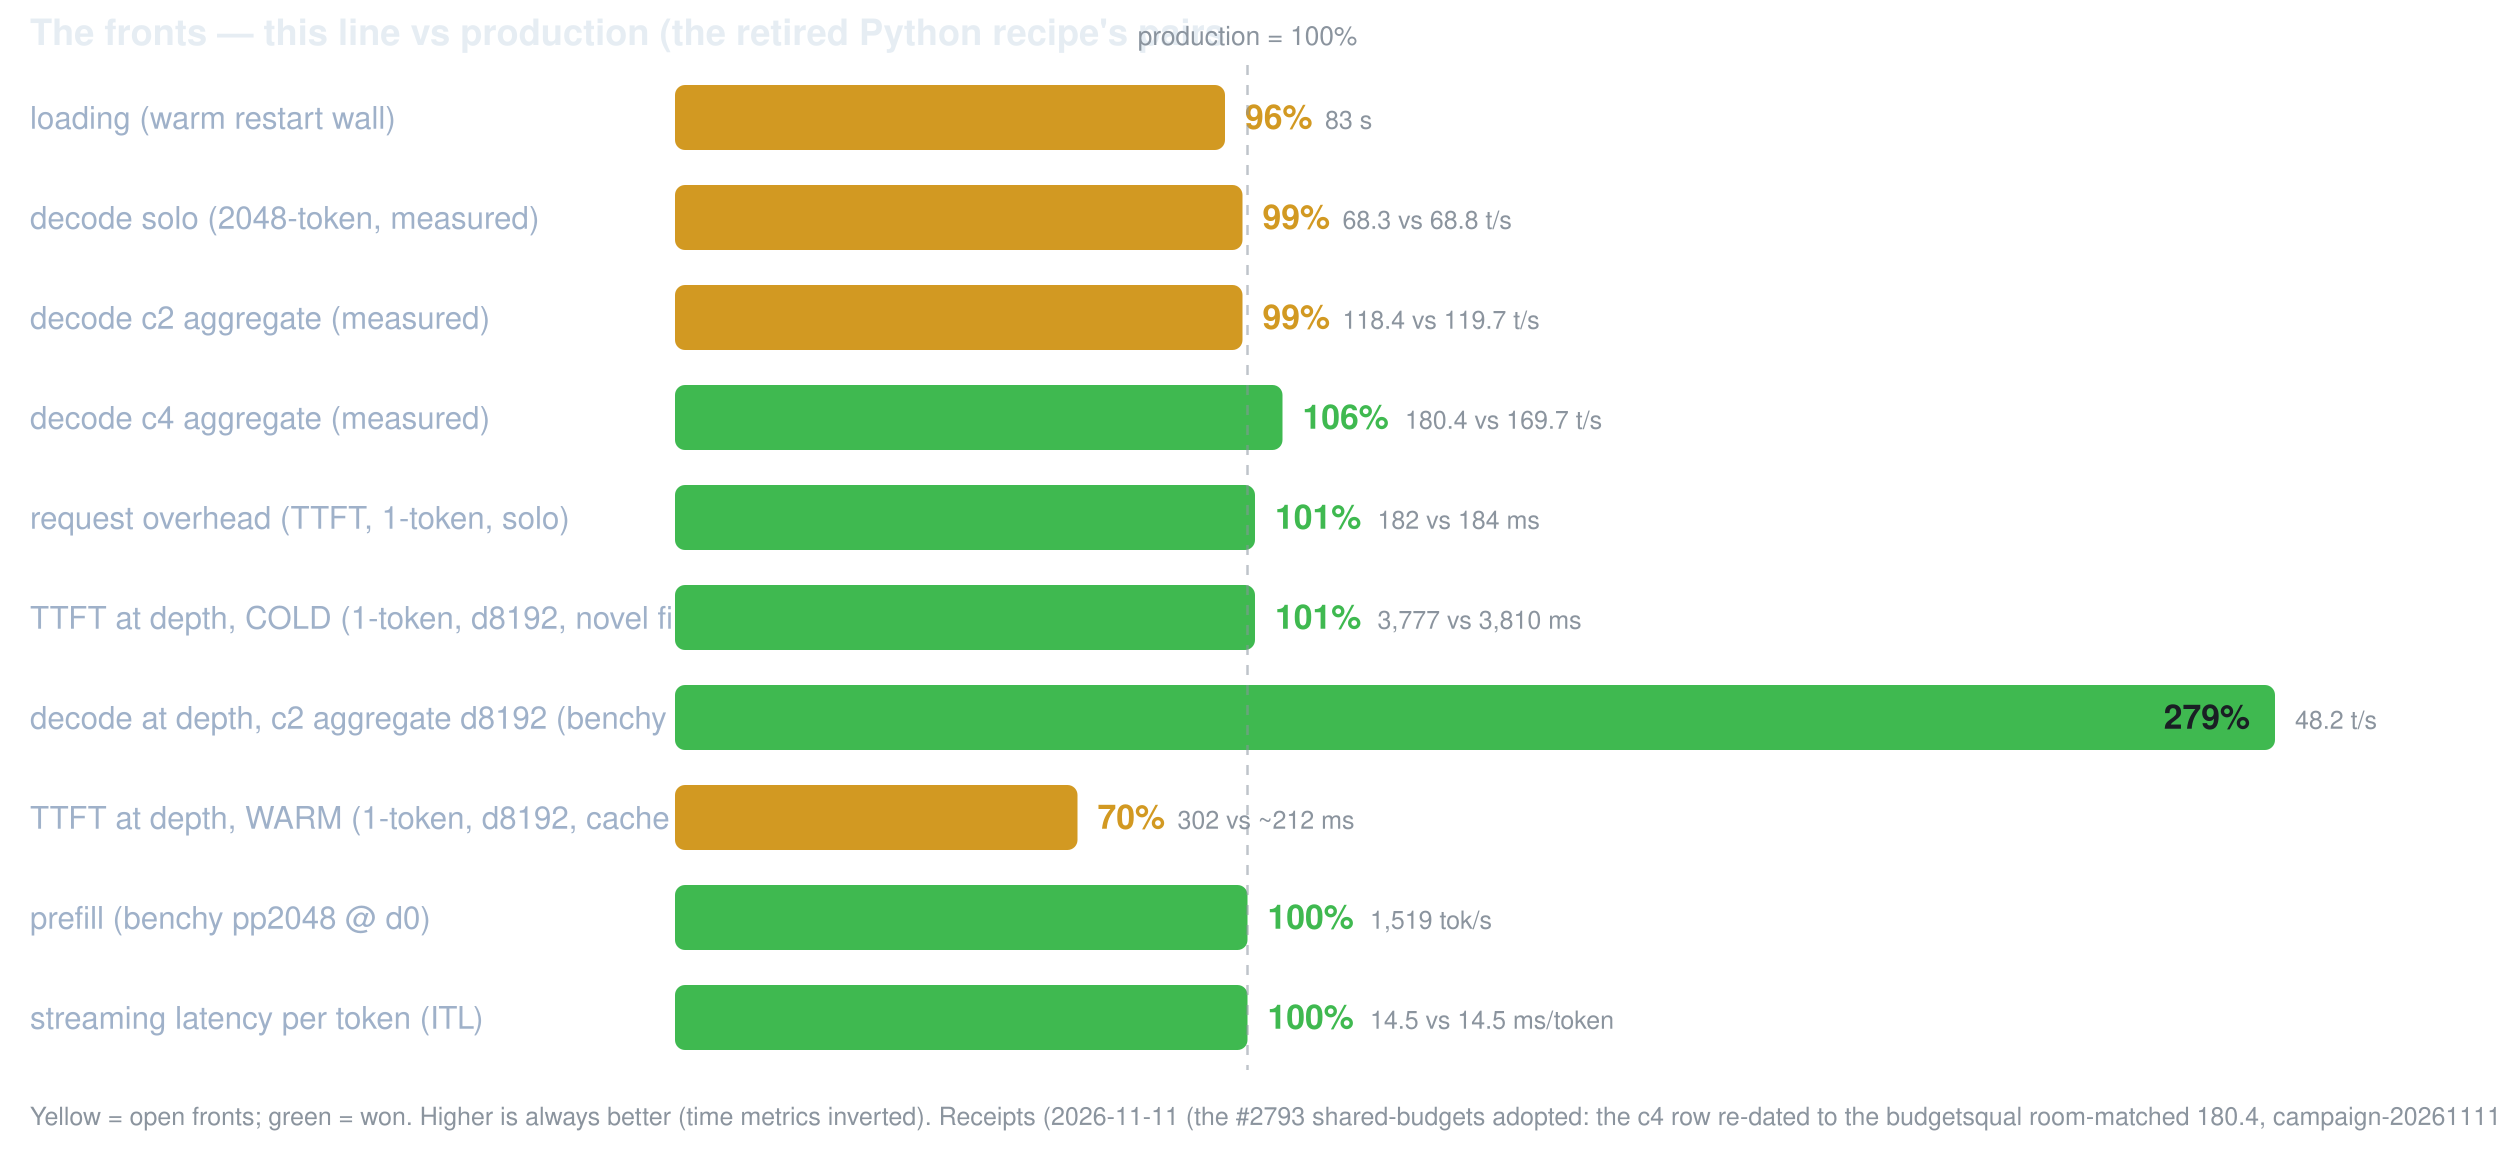
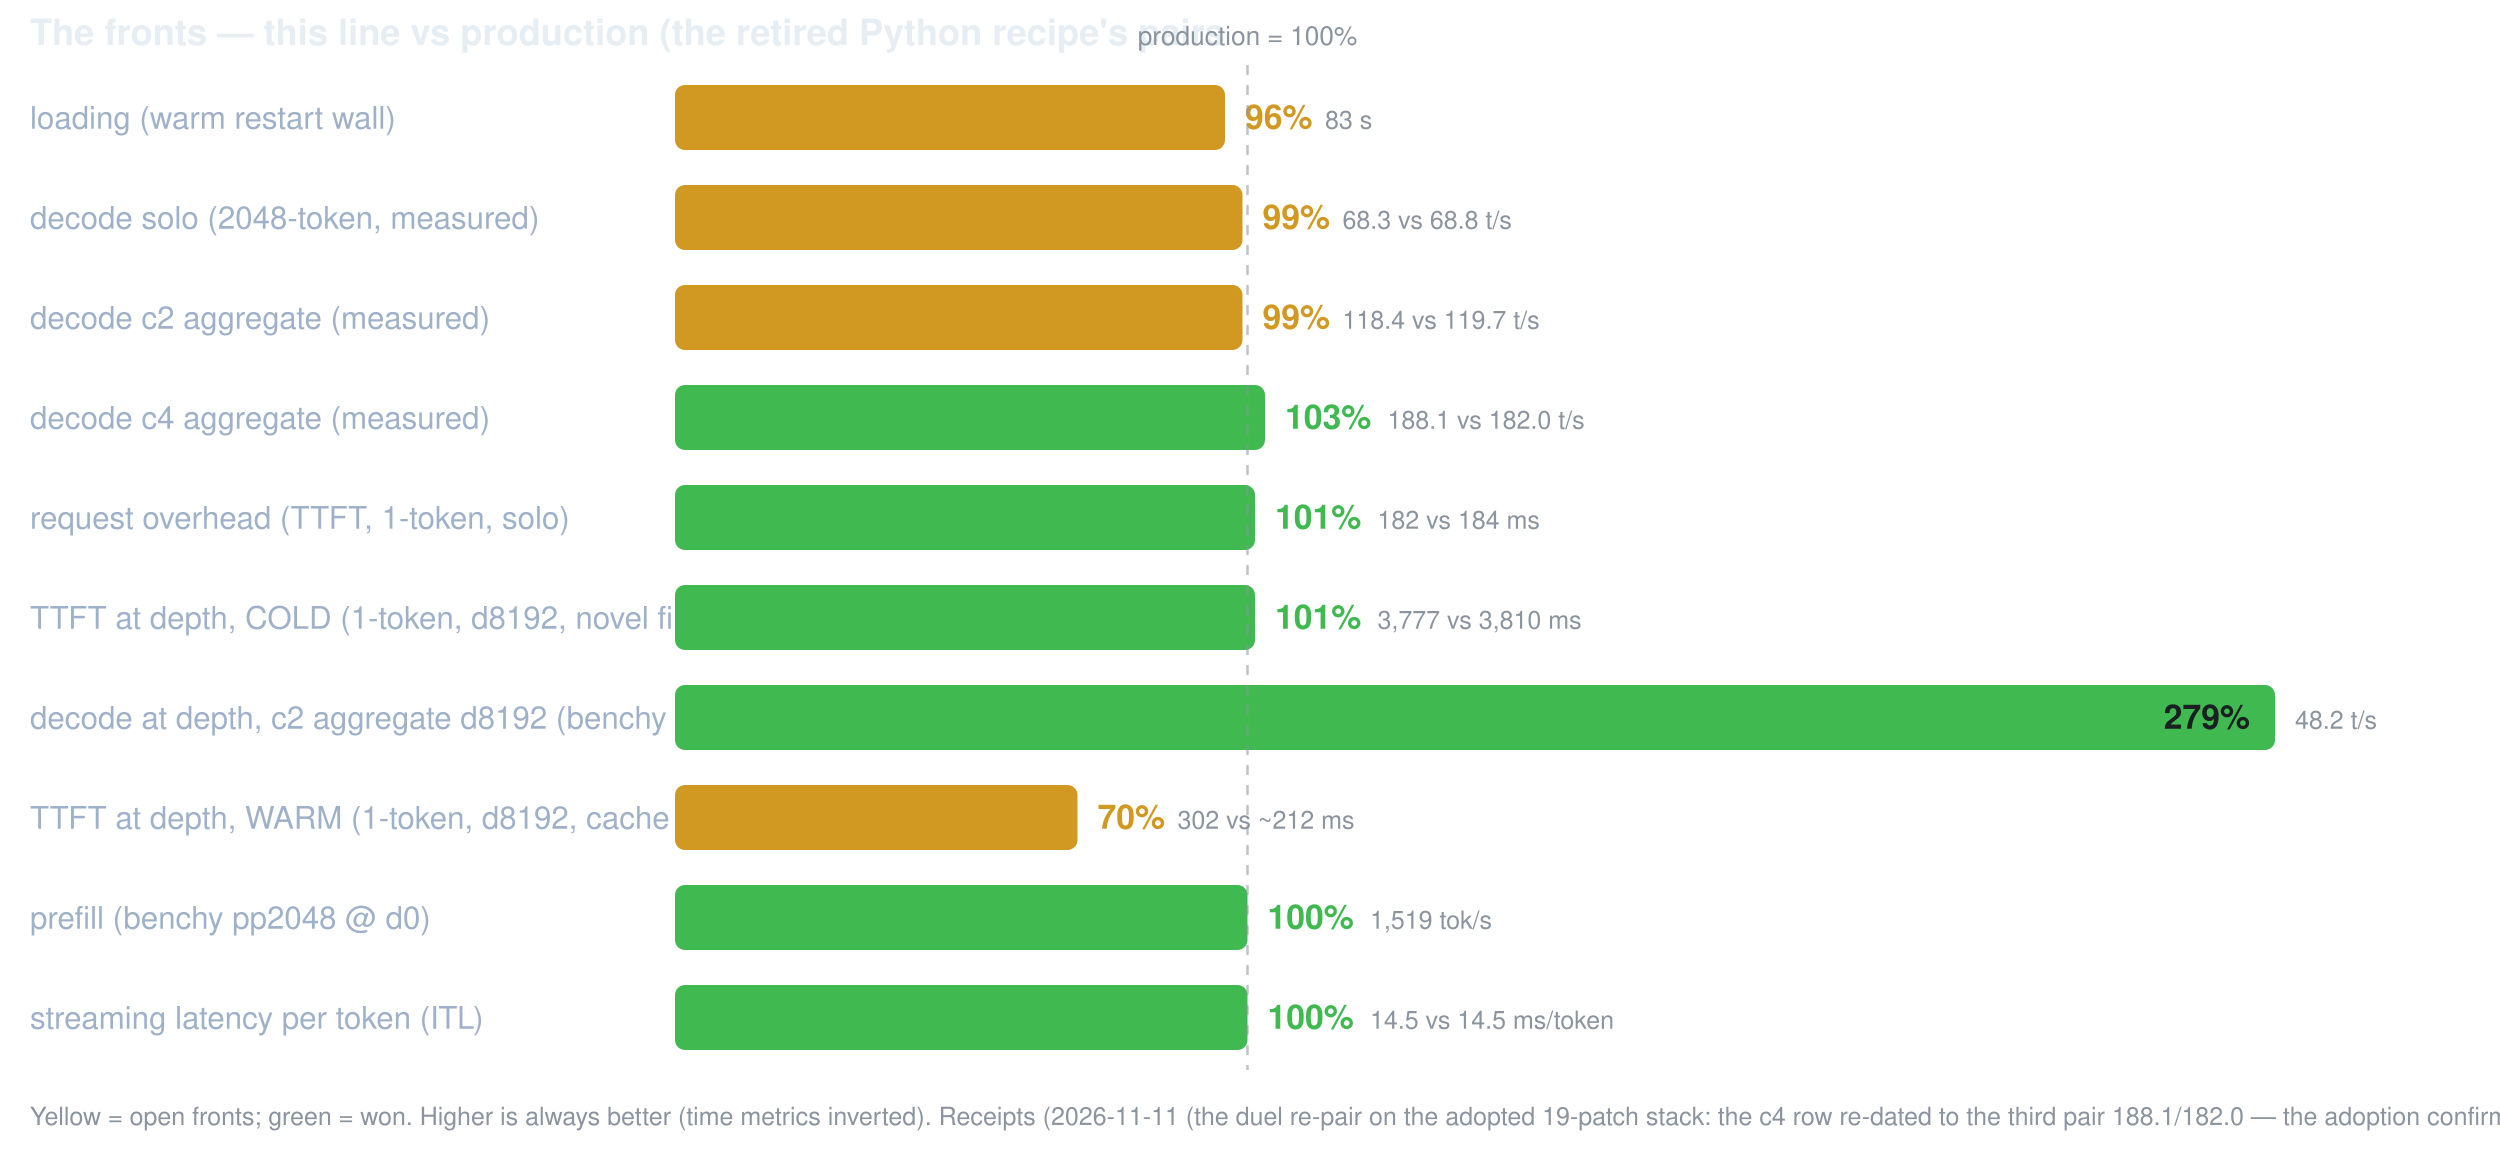
<svg xmlns="http://www.w3.org/2000/svg" viewBox="0 0 1000 470" width="1000" height="470" font-family="ui-sans-serif, -apple-system, 'Segoe UI', Helvetica, Arial, sans-serif">
  <text x="12" y="18" font-size="14.5" font-weight="700" fill="#e6edf3">The fronts — this line vs production (the retired Python recipe's pairs</text>
  <text x="499" y="18" font-size="10.5" fill="#8b949e" text-anchor="middle">production = 100%</text>
  <g>
    <text x="12" y="51.5" font-size="12.5" fill="#9fb1c9">loading (warm restart wall)</text>
    <rect x="270" y="34" width="220" height="26" rx="4" fill="#d29922" />
    <text x="498" y="51.5" font-size="13.5" font-weight="700" fill="#d29922">96%</text>
    <text x="530" y="51.5" font-size="10" fill="#8b949e">83 s</text>
    <text x="12" y="91.5" font-size="12.5" fill="#9fb1c9">decode solo (2048-token, measured)</text>
    <rect x="270" y="74" width="227" height="26" rx="4" fill="#d29922" />
    <text x="505" y="91.5" font-size="13.5" font-weight="700" fill="#d29922">99%</text>
    <text x="537" y="91.5" font-size="10" fill="#8b949e">68.3 vs 68.8 t/s</text>
    <text x="12" y="131.5" font-size="12.5" fill="#9fb1c9">decode c2 aggregate (measured)</text>
    <rect x="270" y="114" width="227" height="26" rx="4" fill="#d29922" />
    <text x="505" y="131.5" font-size="13.5" font-weight="700" fill="#d29922">99%</text>
    <text x="537" y="131.5" font-size="10" fill="#8b949e">118.4 vs 119.7 t/s</text>
    <text x="12" y="171.5" font-size="12.5" fill="#9fb1c9">decode c4 aggregate (measured)</text>
-     <rect x="270" y="154" width="243" height="26" rx="4" fill="#3fb950" />
-     <text x="521" y="171.5" font-size="13.5" font-weight="700" fill="#3fb950">106%</text>
-     <text x="562" y="171.5" font-size="10" fill="#8b949e">180.4 vs 169.7 t/s</text>
+     <rect x="270" y="154" width="236" height="26" rx="4" fill="#3fb950" />
+     <text x="514" y="171.5" font-size="13.5" font-weight="700" fill="#3fb950">103%</text>
+     <text x="555" y="171.5" font-size="10" fill="#8b949e">188.1 vs 182.0 t/s</text>
    <text x="12" y="211.5" font-size="12.5" fill="#9fb1c9">request overhead (TTFT, 1-token, solo)</text>
    <rect x="270" y="194" width="232" height="26" rx="4" fill="#3fb950" />
    <text x="510" y="211.5" font-size="13.5" font-weight="700" fill="#3fb950">101%</text>
    <text x="551" y="211.5" font-size="10" fill="#8b949e">182 vs 184 ms</text>
    <text x="12" y="251.5" font-size="12.5" fill="#9fb1c9">TTFT at depth, COLD (1-token, d8192, novel fill)</text>
    <rect x="270" y="234" width="232" height="26" rx="4" fill="#3fb950" />
    <text x="510" y="251.5" font-size="13.5" font-weight="700" fill="#3fb950">101%</text>
    <text x="551" y="251.5" font-size="10" fill="#8b949e">3,777 vs 3,810 ms</text>
    <text x="12" y="291.5" font-size="12.5" fill="#9fb1c9">decode at depth, c2 aggregate d8192 (benchy tg128)</text>
    <rect x="270" y="274" width="640" height="26" rx="4" fill="#3fb950" />
    <text x="900" y="291.5" font-size="13.5" font-weight="700" fill="#1a1f24" text-anchor="end">279%</text>
    <text x="918" y="291.5" font-size="10" fill="#8b949e">48.2 t/s</text>
    <text x="12" y="331.5" font-size="12.5" fill="#9fb1c9">TTFT at depth, WARM (1-token, d8192, cache hit)</text>
    <rect x="270" y="314" width="161" height="26" rx="4" fill="#d29922" />
    <text x="439" y="331.5" font-size="13.5" font-weight="700" fill="#d29922">70%</text>
    <text x="471" y="331.5" font-size="10" fill="#8b949e">302 vs ~212 ms</text>
    <text x="12" y="371.5" font-size="12.5" fill="#9fb1c9">prefill (benchy pp2048 @ d0)</text>
    <rect x="270" y="354" width="229" height="26" rx="4" fill="#3fb950" />
    <text x="507" y="371.5" font-size="13.5" font-weight="700" fill="#3fb950">100%</text>
    <text x="548" y="371.5" font-size="10" fill="#8b949e">1,519 tok/s</text>
    <text x="12" y="411.5" font-size="12.5" fill="#9fb1c9">streaming latency per token (ITL)</text>
    <rect x="270" y="394" width="229" height="26" rx="4" fill="#3fb950" />
    <text x="507" y="411.5" font-size="13.5" font-weight="700" fill="#3fb950">100%</text>
    <text x="548" y="411.5" font-size="10" fill="#8b949e">14.5 vs 14.5 ms/token</text>
  </g>
  <line x1="499" y1="26" x2="499" y2="428" stroke="#8b949e" stroke-opacity="0.55" stroke-dasharray="4 4" />
-   <text x="12" y="450" font-size="10" fill="#8b949e">Yellow = open fronts; green = won. Higher is always better (time metrics inverted). Receipts (2026-11-11 (the #2793 shared-budgets adopted: the c4 row re-dated to the budgetsqual room-matched 180.4, campaign-20261111-094017; the v1.2.6 bump's loading row 84/83 s stands)): the served default is the TR3-4bpw checkpoint (reshared locally 120 -&gt; 55 shards, byte-identical,</text>
+   <text x="12" y="450" font-size="10" fill="#8b949e">Yellow = open fronts; green = won. Higher is always better (time metrics inverted). Receipts (2026-11-11 (the duel re-pair on the adopted 19-patch stack: the c4 row re-dated to the third pair 188.1/182.0 — the adoption confirmed, campaign-20261111-110018; the order-drift watch is window 47's)): the served default is the TR3-4bpw checkpoint (reshared locally 120 -&gt; 55 shards, byte-identical,</text>
</svg>
